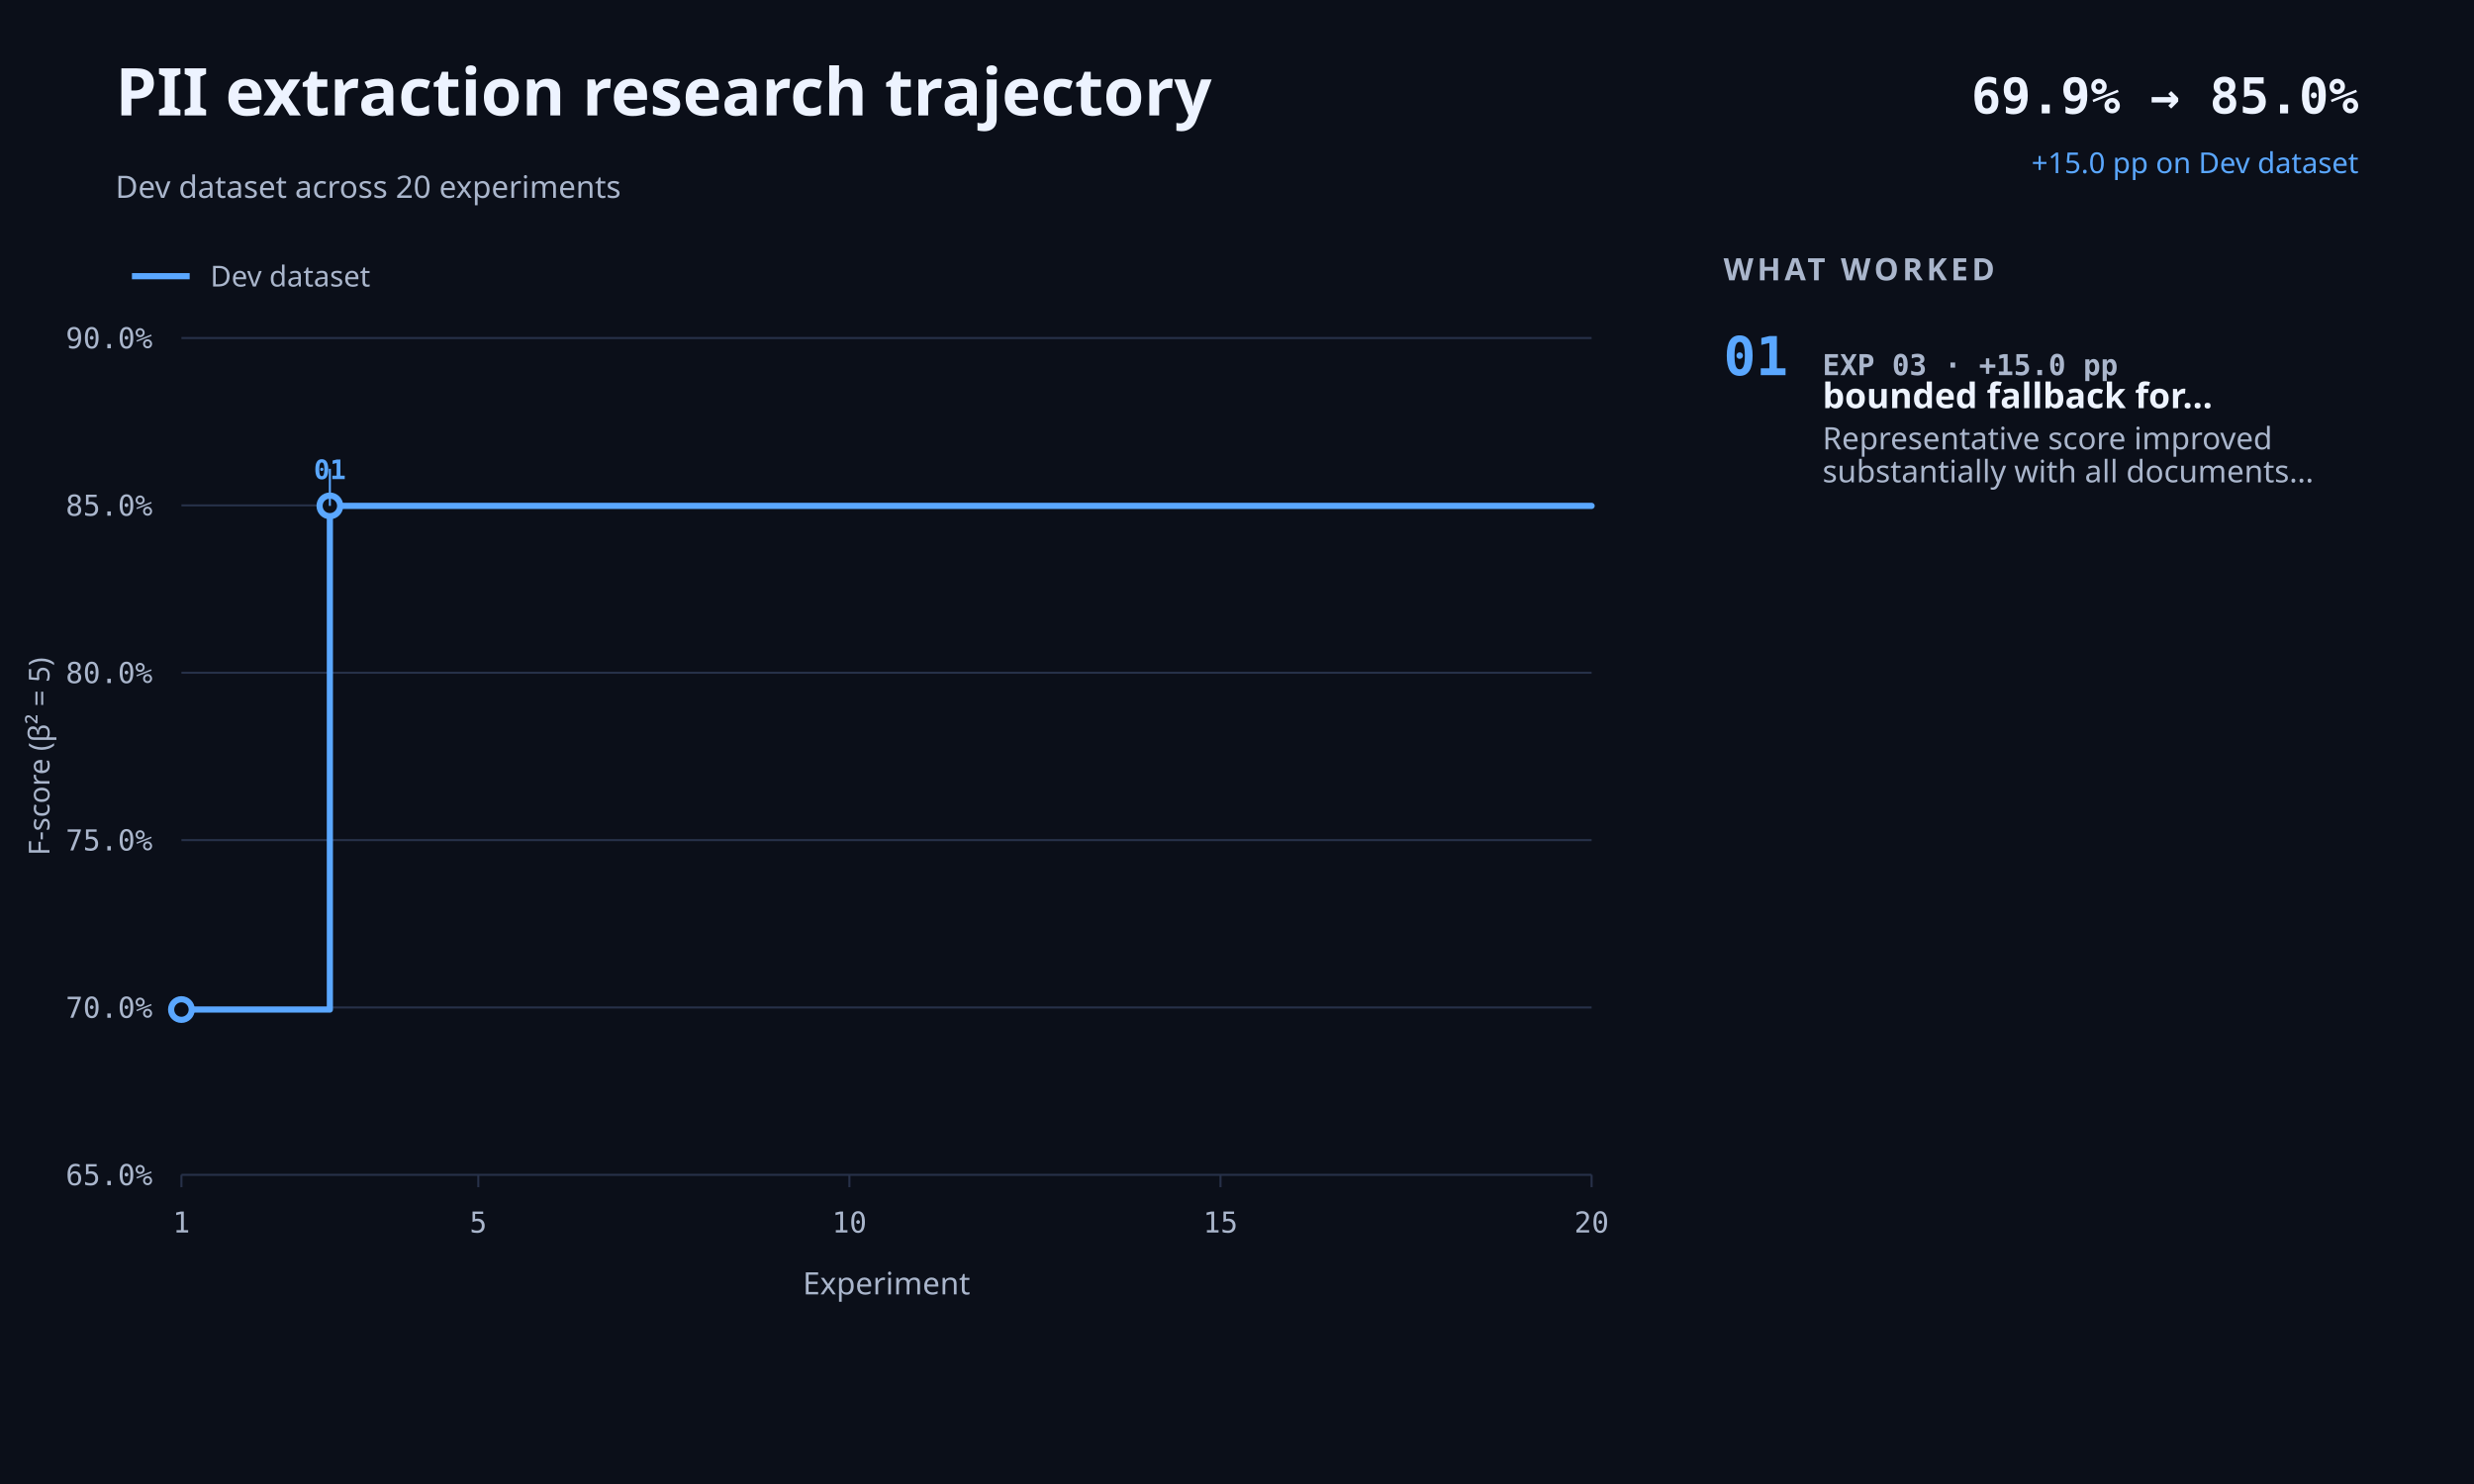
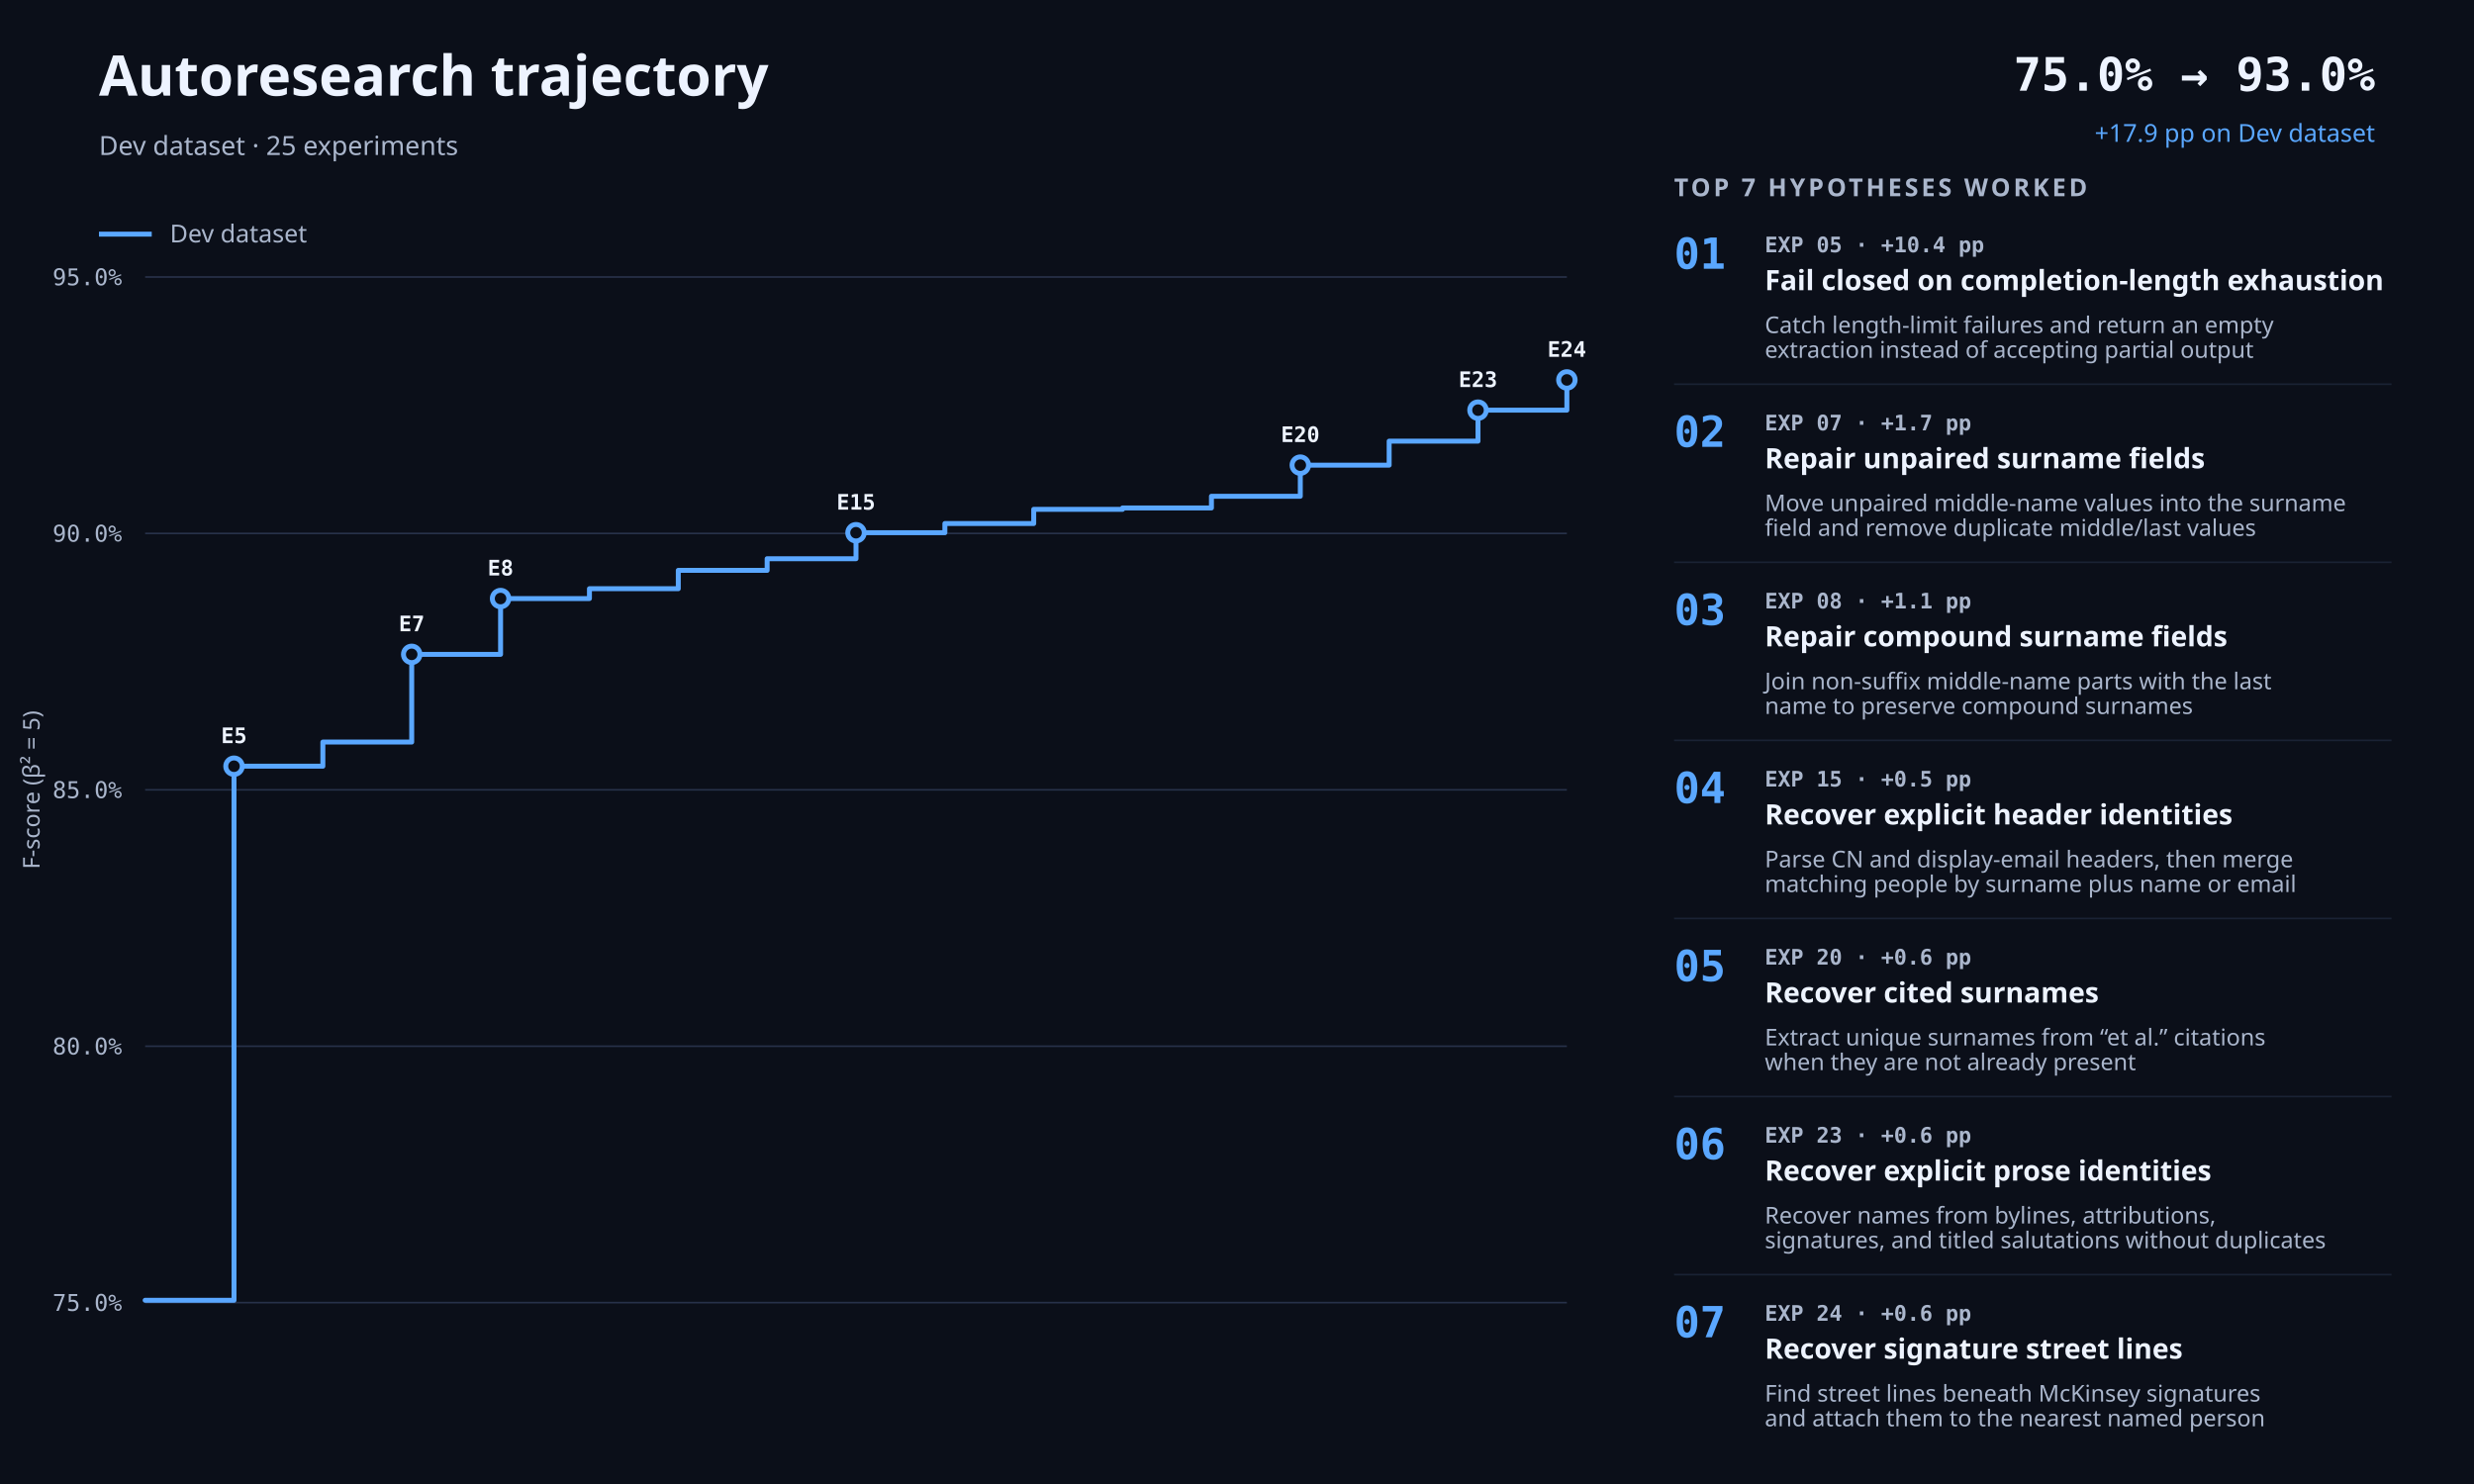
- <svg xmlns="http://www.w3.org/2000/svg" viewBox="0 0 1200 720" role="img" aria-labelledby="trajectory-title trajectory-desc">
-   <rect width="1200" height="720" fill="#0B0F19" />
-   <text x="56" y="56" fill="#EDF3FF" font-family="IBM Plex Sans, Segoe UI, sans-serif" font-size="32" font-weight="650">
-     <tspan x="56" dy="0">PII extraction research trajectory</tspan>
+ <svg xmlns="http://www.w3.org/2000/svg" viewBox="0 0 1500 900" role="img" aria-labelledby="trajectory-title trajectory-desc">
+   <rect width="1500" height="900" fill="#0B0F19" />
+   <text x="60" y="58" fill="#EDF3FF" font-family="IBM Plex Sans, Segoe UI, sans-serif" font-size="34" font-weight="650">Autoresearch trajectory</text>
+   <text x="60" y="94" fill="#AAB6CC" font-family="IBM Plex Sans, Segoe UI, sans-serif" font-size="16" font-weight="400">Dev dataset · 25 experiments</text>
+   <text x="1440" y="55" fill="#EDF3FF" font-family="IBM Plex Mono, Consolas, monospace" font-size="28" font-weight="650" text-anchor="end">75.0%  →  93.0%</text>
+   <text x="1440" y="86" fill="#5AA7FF" font-family="IBM Plex Sans, Segoe UI, sans-serif" font-size="15" font-weight="400" text-anchor="end">+17.9 pp on Dev dataset</text>
+   <line x1="60" y1="142" x2="92" y2="142" stroke="#5AA7FF" stroke-width="3" />
+   <text x="103" y="147" fill="#AAB6CC" font-family="IBM Plex Sans, Segoe UI, sans-serif" font-size="15" font-weight="400">Dev dataset</text>
+   <line x1="88" y1="790.00" x2="950" y2="790.00" stroke="#273149" stroke-width="1" />
+   <text x="74" y="795.0" fill="#AAB6CC" font-family="IBM Plex Mono, Consolas, monospace" font-size="14" font-weight="400" text-anchor="end">75.0%</text>
+   <line x1="88" y1="634.50" x2="950" y2="634.50" stroke="#273149" stroke-width="1" />
+   <text x="74" y="639.5" fill="#AAB6CC" font-family="IBM Plex Mono, Consolas, monospace" font-size="14" font-weight="400" text-anchor="end">80.0%</text>
+   <line x1="88" y1="479.00" x2="950" y2="479.00" stroke="#273149" stroke-width="1" />
+   <text x="74" y="484" fill="#AAB6CC" font-family="IBM Plex Mono, Consolas, monospace" font-size="14" font-weight="400" text-anchor="end">85.0%</text>
+   <line x1="88" y1="323.50" x2="950" y2="323.50" stroke="#273149" stroke-width="1" />
+   <text x="74" y="328.5" fill="#AAB6CC" font-family="IBM Plex Mono, Consolas, monospace" font-size="14" font-weight="400" text-anchor="end">90.0%</text>
+   <line x1="88" y1="168.00" x2="950" y2="168.00" stroke="#273149" stroke-width="1" />
+   <text x="74" y="173" fill="#AAB6CC" font-family="IBM Plex Mono, Consolas, monospace" font-size="14" font-weight="400" text-anchor="end">95.0%</text>
+   <text x="24" y="479.0" fill="#AAB6CC" font-family="IBM Plex Sans, Segoe UI, sans-serif" font-size="14" font-weight="400" text-anchor="middle" transform="rotate(-90 24 479.0)">F-score (β² = 5)</text>
+   <path d="M 88.00 788.58 H 141.88 V 464.68 H 195.75 V 450.04 H 249.62 V 396.85 H 303.50 V 363.00 H 357.38 V 357.03 H 411.25 V 345.90 H 465.12 V 338.84 H 519.00 V 323.08 H 572.88 V 317.51 H 626.75 V 308.89 H 680.62 V 308.05 H 734.50 V 300.96 H 788.38 V 282.09 H 842.25 V 267.54 H 896.12 V 248.74 H 950.00 V 230.42" fill="none" stroke="#5AA7FF" stroke-width="3" stroke-linecap="round" stroke-linejoin="round" data-series="all-retained-improvements" />
+   <g data-section="top-milestone-labels" aria-label="Highlighted experiments">
+     <circle cx="141.88" cy="464.68" r="5" fill="#0B0F19" stroke="#5AA7FF" stroke-width="3" data-experiment="5" data-score="0.854605" />
+     <text x="141.88" y="450.68" fill="#EDF3FF" stroke="#0B0F19" stroke-width="5" paint-order="stroke fill" stroke-linejoin="round" font-family="IBM Plex Mono, Consolas, monospace" font-size="13" font-weight="700" text-anchor="middle">E5</text>
+     <circle cx="249.62" cy="396.85" r="5" fill="#0B0F19" stroke="#5AA7FF" stroke-width="3" data-experiment="7" data-score="0.876415" />
+     <text x="249.62" y="382.85" fill="#EDF3FF" stroke="#0B0F19" stroke-width="5" paint-order="stroke fill" stroke-linejoin="round" font-family="IBM Plex Mono, Consolas, monospace" font-size="13" font-weight="700" text-anchor="middle">E7</text>
+     <circle cx="303.50" cy="363.00" r="5" fill="#0B0F19" stroke="#5AA7FF" stroke-width="3" data-experiment="8" data-score="0.887299" />
+     <text x="303.50" y="349.00" fill="#EDF3FF" stroke="#0B0F19" stroke-width="5" paint-order="stroke fill" stroke-linejoin="round" font-family="IBM Plex Mono, Consolas, monospace" font-size="13" font-weight="700" text-anchor="middle">E8</text>
+     <circle cx="519.00" cy="323.08" r="5" fill="#0B0F19" stroke="#5AA7FF" stroke-width="3" data-experiment="15" data-score="0.900134" />
+     <text x="519.00" y="309.08" fill="#EDF3FF" stroke="#0B0F19" stroke-width="5" paint-order="stroke fill" stroke-linejoin="round" font-family="IBM Plex Mono, Consolas, monospace" font-size="13" font-weight="700" text-anchor="middle">E15</text>
+     <circle cx="788.38" cy="282.09" r="5" fill="#0B0F19" stroke="#5AA7FF" stroke-width="3" data-experiment="20" data-score="0.913315" />
+     <text x="788.38" y="268.09" fill="#EDF3FF" stroke="#0B0F19" stroke-width="5" paint-order="stroke fill" stroke-linejoin="round" font-family="IBM Plex Mono, Consolas, monospace" font-size="13" font-weight="700" text-anchor="middle">E20</text>
+     <circle cx="896.12" cy="248.74" r="5" fill="#0B0F19" stroke="#5AA7FF" stroke-width="3" data-experiment="23" data-score="0.924037" />
+     <text x="896.12" y="234.74" fill="#EDF3FF" stroke="#0B0F19" stroke-width="5" paint-order="stroke fill" stroke-linejoin="round" font-family="IBM Plex Mono, Consolas, monospace" font-size="13" font-weight="700" text-anchor="middle">E23</text>
+     <circle cx="950.00" cy="230.42" r="5" fill="#0B0F19" stroke="#5AA7FF" stroke-width="3" data-experiment="24" data-score="0.929929" />
+     <text x="950.00" y="216.42" fill="#EDF3FF" stroke="#0B0F19" stroke-width="5" paint-order="stroke fill" stroke-linejoin="round" font-family="IBM Plex Mono, Consolas, monospace" font-size="13" font-weight="700" text-anchor="middle">E24</text>
+   </g>
+   <text x="1015" y="119" fill="#AAB6CC" font-family="IBM Plex Sans, Segoe UI, sans-serif" font-size="15" font-weight="650" letter-spacing="1.8">TOP 7 HYPOTHESES WORKED</text>
+   <text x="1015" y="163" fill="#5AA7FF" font-family="IBM Plex Mono, Consolas, monospace" font-size="26" font-weight="650">01</text>
+   <text x="1070" y="153" fill="#AAB6CC" font-family="IBM Plex Mono, Consolas, monospace" font-size="13" font-weight="600">EXP 05  ·  +10.4 pp</text>
+   <text x="1070" y="176" fill="#EDF3FF" font-family="IBM Plex Sans, Segoe UI, sans-serif" font-size="17" font-weight="650">
+     <tspan x="1070" dy="0">Fail closed on completion-length exhaustion</tspan>
  </text>
-   <text x="56" y="96" fill="#AAB6CC" font-family="IBM Plex Sans, Segoe UI, sans-serif" font-size="15" font-weight="400">Dev dataset across 20 experiments</text>
-   <text x="1144" y="55" fill="#EDF3FF" font-family="IBM Plex Mono, Consolas, monospace" font-size="24" font-weight="650" text-anchor="end">69.9%  →  85.0%</text>
-   <text x="1144" y="84" fill="#5AA7FF" font-family="IBM Plex Sans, Segoe UI, sans-serif" font-size="14" font-weight="400" text-anchor="end">+15.0 pp on Dev dataset</text>
-   <line x1="64" y1="134" x2="92" y2="134" stroke="#5AA7FF" stroke-width="3" />
-   <text x="102" y="139" fill="#AAB6CC" font-family="IBM Plex Sans, Segoe UI, sans-serif" font-size="14" font-weight="400">Dev dataset</text>
-   <line x1="88" y1="570" x2="772" y2="570" stroke="#273149" stroke-width="1" />
-   <text x="74" y="575" fill="#AAB6CC" font-family="IBM Plex Mono, Consolas, monospace" font-size="14" font-weight="400" text-anchor="end">65.0%</text>
-   <line x1="88" y1="488.8" x2="772" y2="488.8" stroke="#273149" stroke-width="1" />
-   <text x="74" y="493.8" fill="#AAB6CC" font-family="IBM Plex Mono, Consolas, monospace" font-size="14" font-weight="400" text-anchor="end">70.0%</text>
-   <line x1="88" y1="407.6" x2="772" y2="407.6" stroke="#273149" stroke-width="1" />
-   <text x="74" y="412.6" fill="#AAB6CC" font-family="IBM Plex Mono, Consolas, monospace" font-size="14" font-weight="400" text-anchor="end">75.0%</text>
-   <line x1="88" y1="326.4" x2="772" y2="326.4" stroke="#273149" stroke-width="1" />
-   <text x="74" y="331.4" fill="#AAB6CC" font-family="IBM Plex Mono, Consolas, monospace" font-size="14" font-weight="400" text-anchor="end">80.0%</text>
-   <line x1="88" y1="245.2" x2="772" y2="245.2" stroke="#273149" stroke-width="1" />
-   <text x="74" y="250.2" fill="#AAB6CC" font-family="IBM Plex Mono, Consolas, monospace" font-size="14" font-weight="400" text-anchor="end">85.0%</text>
-   <line x1="88" y1="164" x2="772" y2="164" stroke="#273149" stroke-width="1" />
-   <text x="74" y="169" fill="#AAB6CC" font-family="IBM Plex Mono, Consolas, monospace" font-size="14" font-weight="400" text-anchor="end">90.0%</text>
-   <line x1="88" y1="570" x2="88" y2="576" stroke="#273149" />
-   <text x="88" y="598" fill="#AAB6CC" font-family="IBM Plex Mono, Consolas, monospace" font-size="14" font-weight="400" text-anchor="middle">1</text>
-   <line x1="232" y1="570" x2="232" y2="576" stroke="#273149" />
-   <text x="232" y="598" fill="#AAB6CC" font-family="IBM Plex Mono, Consolas, monospace" font-size="14" font-weight="400" text-anchor="middle">5</text>
-   <line x1="412" y1="570" x2="412" y2="576" stroke="#273149" />
-   <text x="412" y="598" fill="#AAB6CC" font-family="IBM Plex Mono, Consolas, monospace" font-size="14" font-weight="400" text-anchor="middle">10</text>
-   <line x1="592" y1="570" x2="592" y2="576" stroke="#273149" />
-   <text x="592" y="598" fill="#AAB6CC" font-family="IBM Plex Mono, Consolas, monospace" font-size="14" font-weight="400" text-anchor="middle">15</text>
-   <line x1="772" y1="570" x2="772" y2="576" stroke="#273149" />
-   <text x="772" y="598" fill="#AAB6CC" font-family="IBM Plex Mono, Consolas, monospace" font-size="14" font-weight="400" text-anchor="middle">20</text>
-   <text x="430" y="628" fill="#AAB6CC" font-family="IBM Plex Sans, Segoe UI, sans-serif" font-size="15" font-weight="400" text-anchor="middle">Experiment</text>
-   <text x="24" y="367" fill="#AAB6CC" font-family="IBM Plex Sans, Segoe UI, sans-serif" font-size="14" font-weight="400" text-anchor="middle" transform="rotate(-90 24 367.0)">F-score (β² = 5)</text>
-   <path d="M 88 489.81 H 160 V 245.44 H 772" fill="none" stroke="#5AA7FF" stroke-width="3" stroke-linecap="round" stroke-linejoin="round" data-series="dev-dataset" />
-   <circle cx="88" cy="489.81" r="5" fill="#0B0F19" stroke="#5AA7FF" stroke-width="3" data-experiment="1" data-score="0.699377" />
-   <circle cx="160" cy="245.44" r="5" fill="#0B0F19" stroke="#5AA7FF" stroke-width="3" data-experiment="3" data-score="0.849854" />
-   <line x1="160" y1="245.44" x2="160" y2="227.44" stroke="#5AA7FF" stroke-width="1" data-series="milestone-label" />
-   <text x="160" y="232.44" fill="#5AA7FF" font-family="IBM Plex Mono, Consolas, monospace" font-size="13" font-weight="700" text-anchor="middle">01</text>
-   <text x="836" y="136" fill="#AAB6CC" font-family="IBM Plex Sans, Segoe UI, sans-serif" font-size="15" font-weight="650" letter-spacing="1.8">WHAT WORKED</text>
-   <text x="836" y="182" fill="#5AA7FF" font-family="IBM Plex Mono, Consolas, monospace" font-size="26" font-weight="650">01</text>
-   <text x="884" y="182" fill="#AAB6CC" font-family="IBM Plex Mono, Consolas, monospace" font-size="14" font-weight="600">EXP 03  ·  +15.0 pp</text>
-   <text x="884" y="198" fill="#EDF3FF" font-family="IBM Plex Sans, Segoe UI, sans-serif" font-size="17" font-weight="600">
-     <tspan x="884" dy="0">bounded fallback for…</tspan>
+   <text x="1070" y="202" fill="#AAB6CC" font-family="IBM Plex Sans, Segoe UI, sans-serif" font-size="14" font-weight="400">
+     <tspan x="1070" dy="0">Catch length-limit failures and return an empty</tspan>
+     <tspan x="1070" dy="15">extraction instead of accepting partial output</tspan>
  </text>
-   <text x="884" y="218" fill="#AAB6CC" font-family="IBM Plex Sans, Segoe UI, sans-serif" font-size="15" font-weight="400">
-     <tspan x="884" dy="0">Representative score improved</tspan>
-     <tspan x="884" dy="16">substantially with all documents…</tspan>
+   <line x1="1015" y1="233" x2="1450" y2="233" stroke="#1A2234" stroke-width="1" />
+   <text x="1015" y="271" fill="#5AA7FF" font-family="IBM Plex Mono, Consolas, monospace" font-size="26" font-weight="650">02</text>
+   <text x="1070" y="261" fill="#AAB6CC" font-family="IBM Plex Mono, Consolas, monospace" font-size="13" font-weight="600">EXP 07  ·  +1.7 pp</text>
+   <text x="1070" y="284" fill="#EDF3FF" font-family="IBM Plex Sans, Segoe UI, sans-serif" font-size="17" font-weight="650">
+     <tspan x="1070" dy="0">Repair unpaired surname fields</tspan>
+   </text>
+   <text x="1070" y="310" fill="#AAB6CC" font-family="IBM Plex Sans, Segoe UI, sans-serif" font-size="14" font-weight="400">
+     <tspan x="1070" dy="0">Move unpaired middle-name values into the surname</tspan>
+     <tspan x="1070" dy="15">field and remove duplicate middle/last values</tspan>
+   </text>
+   <line x1="1015" y1="341" x2="1450" y2="341" stroke="#1A2234" stroke-width="1" />
+   <text x="1015" y="379" fill="#5AA7FF" font-family="IBM Plex Mono, Consolas, monospace" font-size="26" font-weight="650">03</text>
+   <text x="1070" y="369" fill="#AAB6CC" font-family="IBM Plex Mono, Consolas, monospace" font-size="13" font-weight="600">EXP 08  ·  +1.1 pp</text>
+   <text x="1070" y="392" fill="#EDF3FF" font-family="IBM Plex Sans, Segoe UI, sans-serif" font-size="17" font-weight="650">
+     <tspan x="1070" dy="0">Repair compound surname fields</tspan>
+   </text>
+   <text x="1070" y="418" fill="#AAB6CC" font-family="IBM Plex Sans, Segoe UI, sans-serif" font-size="14" font-weight="400">
+     <tspan x="1070" dy="0">Join non-suffix middle-name parts with the last</tspan>
+     <tspan x="1070" dy="15">name to preserve compound surnames</tspan>
+   </text>
+   <line x1="1015" y1="449" x2="1450" y2="449" stroke="#1A2234" stroke-width="1" />
+   <text x="1015" y="487" fill="#5AA7FF" font-family="IBM Plex Mono, Consolas, monospace" font-size="26" font-weight="650">04</text>
+   <text x="1070" y="477" fill="#AAB6CC" font-family="IBM Plex Mono, Consolas, monospace" font-size="13" font-weight="600">EXP 15  ·  +0.5 pp</text>
+   <text x="1070" y="500" fill="#EDF3FF" font-family="IBM Plex Sans, Segoe UI, sans-serif" font-size="17" font-weight="650">
+     <tspan x="1070" dy="0">Recover explicit header identities</tspan>
+   </text>
+   <text x="1070" y="526" fill="#AAB6CC" font-family="IBM Plex Sans, Segoe UI, sans-serif" font-size="14" font-weight="400">
+     <tspan x="1070" dy="0">Parse CN and display-email headers, then merge</tspan>
+     <tspan x="1070" dy="15">matching people by surname plus name or email</tspan>
+   </text>
+   <line x1="1015" y1="557" x2="1450" y2="557" stroke="#1A2234" stroke-width="1" />
+   <text x="1015" y="595" fill="#5AA7FF" font-family="IBM Plex Mono, Consolas, monospace" font-size="26" font-weight="650">05</text>
+   <text x="1070" y="585" fill="#AAB6CC" font-family="IBM Plex Mono, Consolas, monospace" font-size="13" font-weight="600">EXP 20  ·  +0.6 pp</text>
+   <text x="1070" y="608" fill="#EDF3FF" font-family="IBM Plex Sans, Segoe UI, sans-serif" font-size="17" font-weight="650">
+     <tspan x="1070" dy="0">Recover cited surnames</tspan>
+   </text>
+   <text x="1070" y="634" fill="#AAB6CC" font-family="IBM Plex Sans, Segoe UI, sans-serif" font-size="14" font-weight="400">
+     <tspan x="1070" dy="0">Extract unique surnames from “et al.” citations</tspan>
+     <tspan x="1070" dy="15">when they are not already present</tspan>
+   </text>
+   <line x1="1015" y1="665" x2="1450" y2="665" stroke="#1A2234" stroke-width="1" />
+   <text x="1015" y="703" fill="#5AA7FF" font-family="IBM Plex Mono, Consolas, monospace" font-size="26" font-weight="650">06</text>
+   <text x="1070" y="693" fill="#AAB6CC" font-family="IBM Plex Mono, Consolas, monospace" font-size="13" font-weight="600">EXP 23  ·  +0.6 pp</text>
+   <text x="1070" y="716" fill="#EDF3FF" font-family="IBM Plex Sans, Segoe UI, sans-serif" font-size="17" font-weight="650">
+     <tspan x="1070" dy="0">Recover explicit prose identities</tspan>
+   </text>
+   <text x="1070" y="742" fill="#AAB6CC" font-family="IBM Plex Sans, Segoe UI, sans-serif" font-size="14" font-weight="400">
+     <tspan x="1070" dy="0">Recover names from bylines, attributions,</tspan>
+     <tspan x="1070" dy="15">signatures, and titled salutations without duplicates</tspan>
+   </text>
+   <line x1="1015" y1="773" x2="1450" y2="773" stroke="#1A2234" stroke-width="1" />
+   <text x="1015" y="811" fill="#5AA7FF" font-family="IBM Plex Mono, Consolas, monospace" font-size="26" font-weight="650">07</text>
+   <text x="1070" y="801" fill="#AAB6CC" font-family="IBM Plex Mono, Consolas, monospace" font-size="13" font-weight="600">EXP 24  ·  +0.6 pp</text>
+   <text x="1070" y="824" fill="#EDF3FF" font-family="IBM Plex Sans, Segoe UI, sans-serif" font-size="17" font-weight="650">
+     <tspan x="1070" dy="0">Recover signature street lines</tspan>
+   </text>
+   <text x="1070" y="850" fill="#AAB6CC" font-family="IBM Plex Sans, Segoe UI, sans-serif" font-size="14" font-weight="400">
+     <tspan x="1070" dy="0">Find street lines beneath McKinsey signatures</tspan>
+     <tspan x="1070" dy="15">and attach them to the nearest named person</tspan>
  </text>
</svg>
